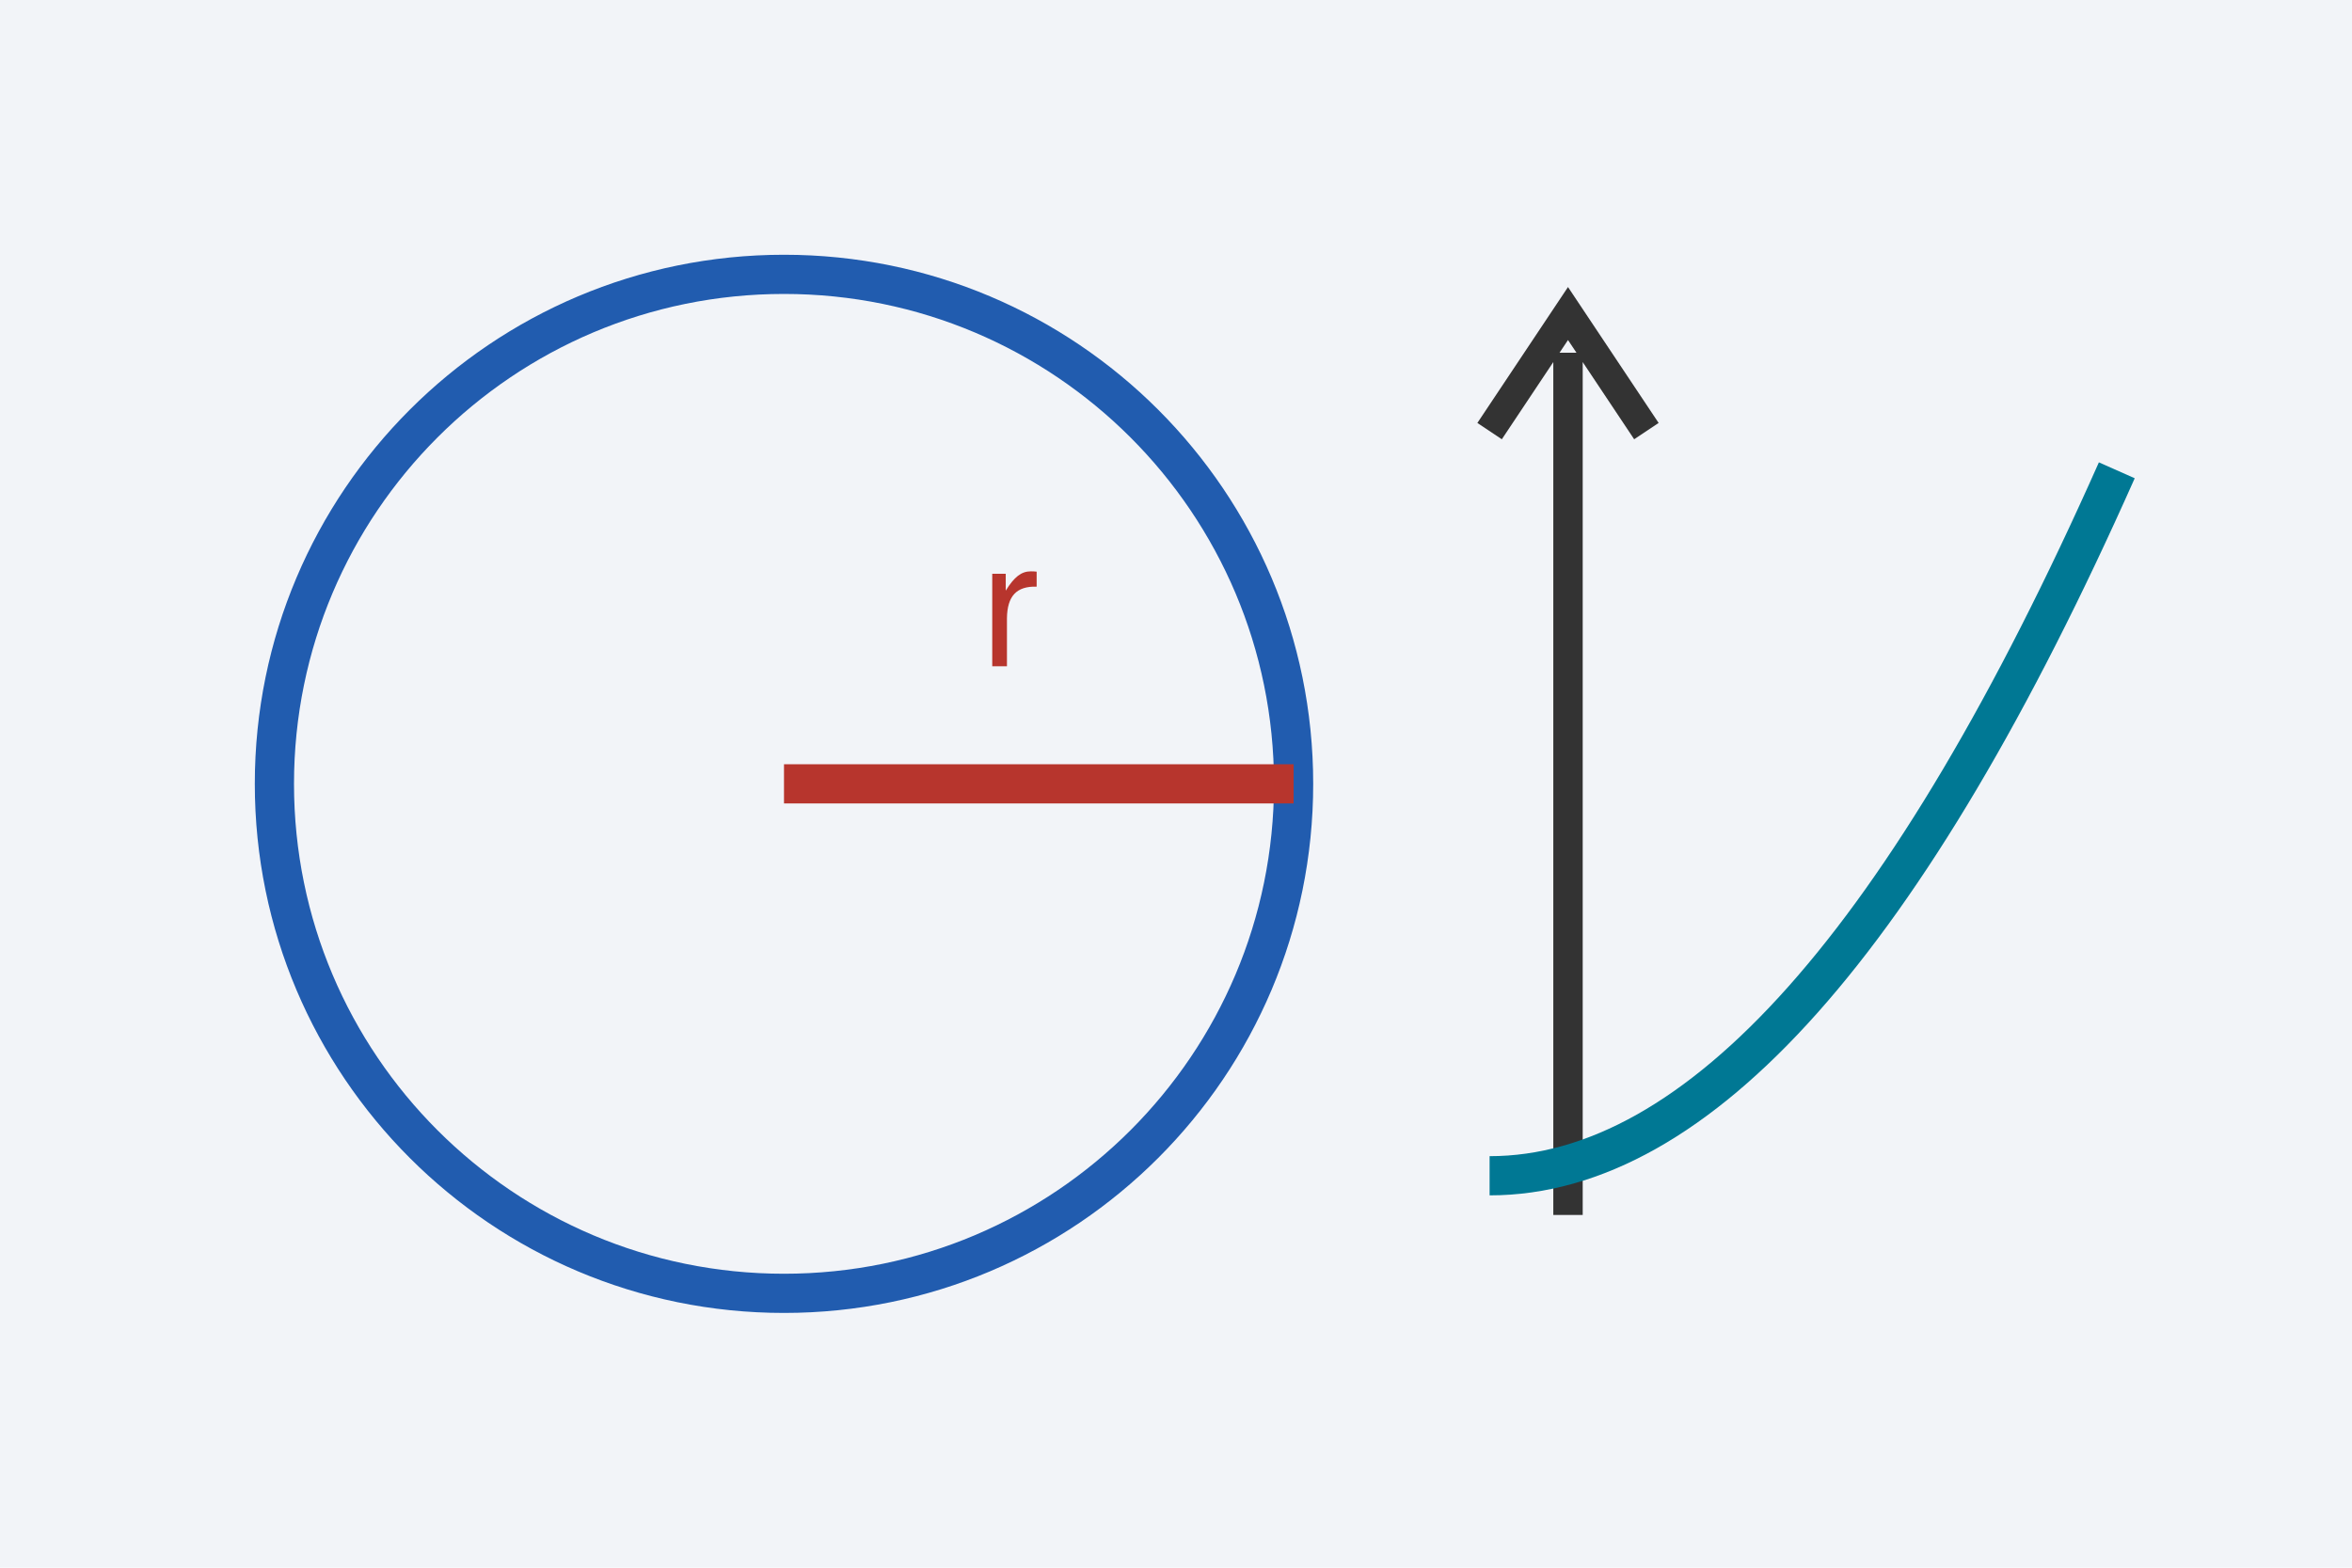
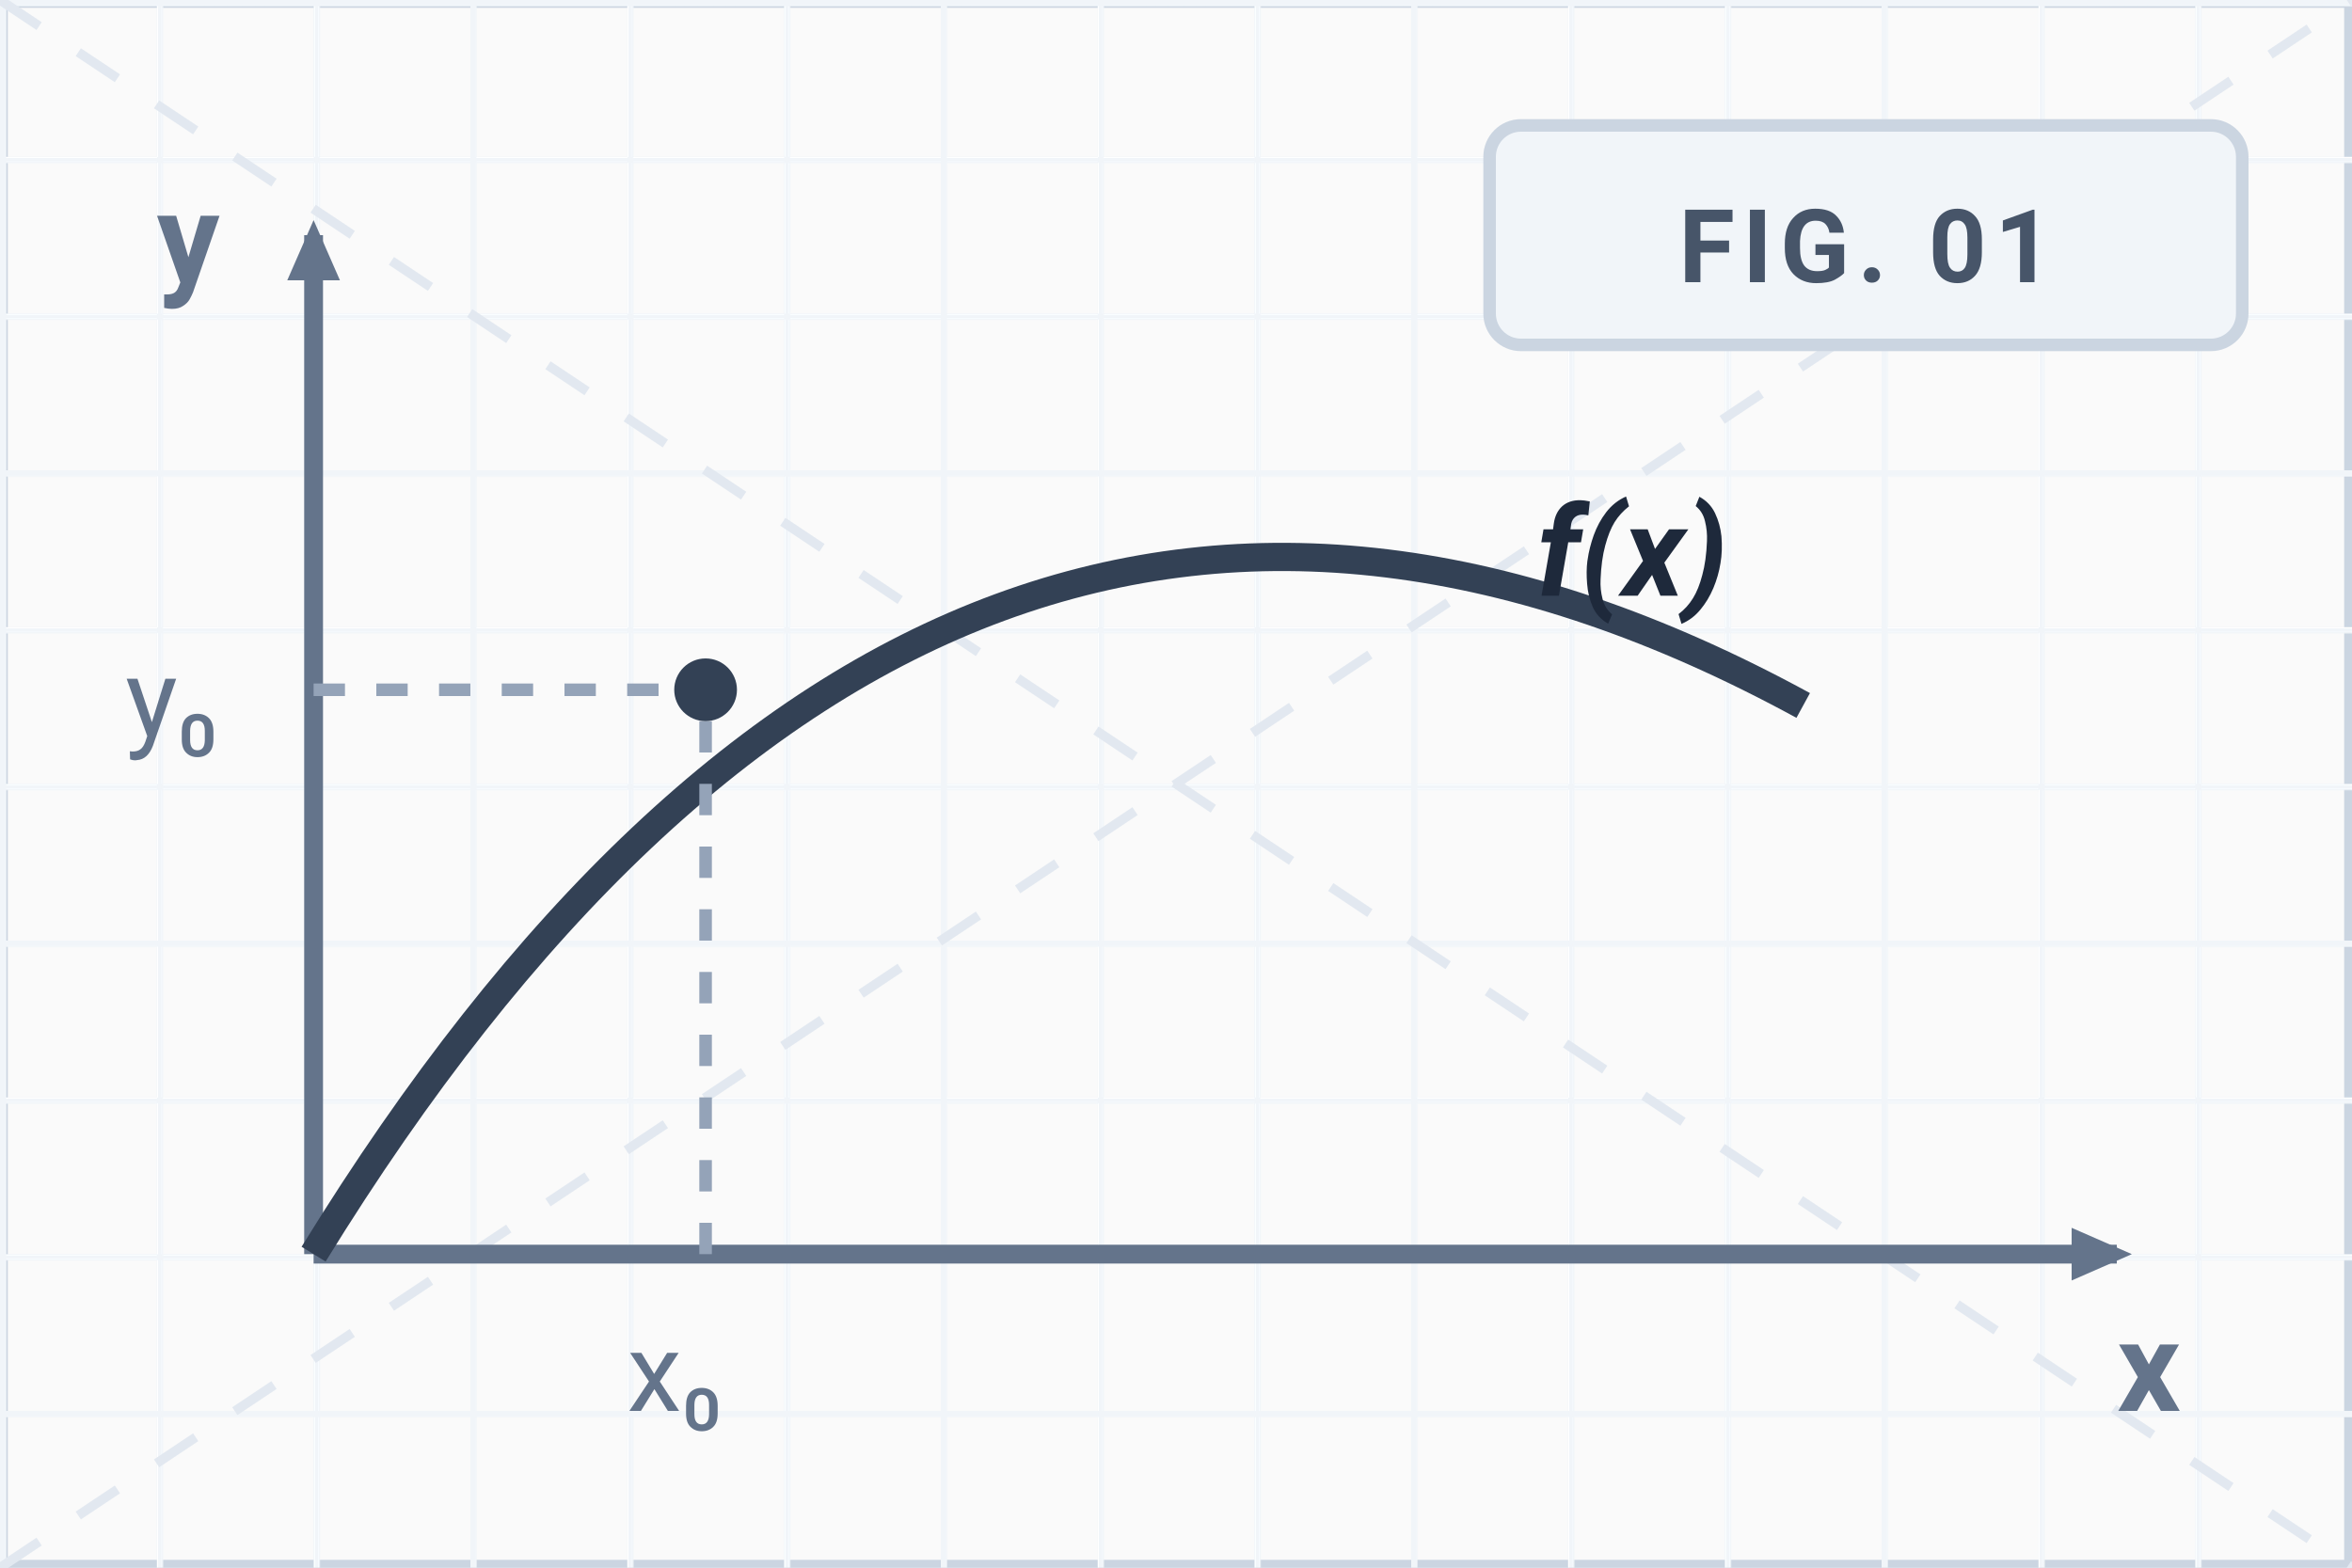
- <svg xmlns="http://www.w3.org/2000/svg" viewBox="0 0 120 80" width="120" height="80">
-   <rect width="120" height="80" fill="#F2F4F8" />
-   <circle cx="40" cy="40" r="26" fill="none" stroke="#215CAF" stroke-width="2" />
-   <line x1="40" y1="40" x2="66" y2="40" stroke="#B7352D" stroke-width="2" />
-   <text x="50" y="34" font-family="Helvetica" font-size="9" fill="#B7352D">r</text>
-   <path d="M 80 62 L 80 18 M 76 22 L 80 16 L 84 22" stroke="#333" stroke-width="1.5" fill="none" />
-   <path d="M 76 60 Q 92 60 108 24" stroke="#007894" stroke-width="2" fill="none" />
+ <svg xmlns="http://www.w3.org/2000/svg" viewBox="0 0 150 100" width="150" height="100">
+   <defs>
+     <pattern id="grid" width="10" height="10" patternUnits="userSpaceOnUse">
+       <path d="M 10 0 L 0 0 0 10" fill="none" stroke="#F1F5F9" stroke-width="0.8" />
+     </pattern>
+     <marker id="arrow" viewBox="0 0 10 10" refX="6" refY="5" markerWidth="4" markerHeight="4" orient="auto-start-reverse">
+       <path d="M 0 1.5 L 8 5 L 0 8.5 z" fill="#64748B" />
+     </marker>
+   </defs>
+   <rect width="150" height="100" fill="#FAFAFA" stroke="#CBD5E1" stroke-width="1" />
+   <rect width="150" height="100" fill="url(#grid)" />
+   <line x1="0" y1="0" x2="150" y2="100" stroke="#E2E8F0" stroke-width="0.6" stroke-dasharray="3 3" />
+   <line x1="0" y1="100" x2="150" y2="0" stroke="#E2E8F0" stroke-width="0.6" stroke-dasharray="3 3" />
+   <line x1="20" y1="80" x2="135" y2="80" stroke="#64748B" stroke-width="1.2" marker-end="url(#arrow)" />
+   <line x1="20" y1="80" x2="20" y2="15" stroke="#64748B" stroke-width="1.2" marker-end="url(#arrow)" />
+   <text x="135" y="90" font-family="-apple-system, BlinkMacSystemFont, 'Segoe UI', Roboto, Helvetica, Arial, sans-serif" font-size="8" font-weight="600" fill="#64748B">x</text>
+   <text x="10" y="18" font-family="-apple-system, BlinkMacSystemFont, 'Segoe UI', Roboto, Helvetica, Arial, sans-serif" font-size="8" font-weight="600" fill="#64748B">y</text>
+   <path d="M 20 80 Q 60 15 115 45" fill="none" stroke="#334155" stroke-width="1.8" />
+   <line x1="45" y1="80" x2="45" y2="44" stroke="#94A3B8" stroke-width="0.8" stroke-dasharray="2 2" />
+   <line x1="20" y1="44" x2="45" y2="44" stroke="#94A3B8" stroke-width="0.8" stroke-dasharray="2 2" />
+   <circle cx="45" cy="44" r="2" fill="#334155" />
+   <text x="40" y="90" font-family="-apple-system, BlinkMacSystemFont, 'Segoe UI', Roboto, Helvetica, Arial, sans-serif" font-size="7" fill="#64748B">x₀</text>
+   <text x="8" y="47" font-family="-apple-system, BlinkMacSystemFont, 'Segoe UI', Roboto, Helvetica, Arial, sans-serif" font-size="7" fill="#64748B">y₀</text>
+   <text x="98" y="38" font-family="-apple-system, BlinkMacSystemFont, 'Segoe UI', Roboto, Helvetica, Arial, sans-serif" font-size="8" font-style="italic" font-weight="600" fill="#1E293B">f(x)</text>
+   <rect x="95" y="8" width="48" height="14" rx="2" fill="#F1F5F9" stroke="#CBD5E1" stroke-width="0.8" />
+   <text x="119" y="18" font-family="-apple-system, BlinkMacSystemFont, 'Segoe UI', Roboto, Helvetica, Arial, sans-serif" font-size="6.5" font-weight="600" fill="#475569" text-anchor="middle" letter-spacing="0.5">FIG. 01</text>
</svg>
